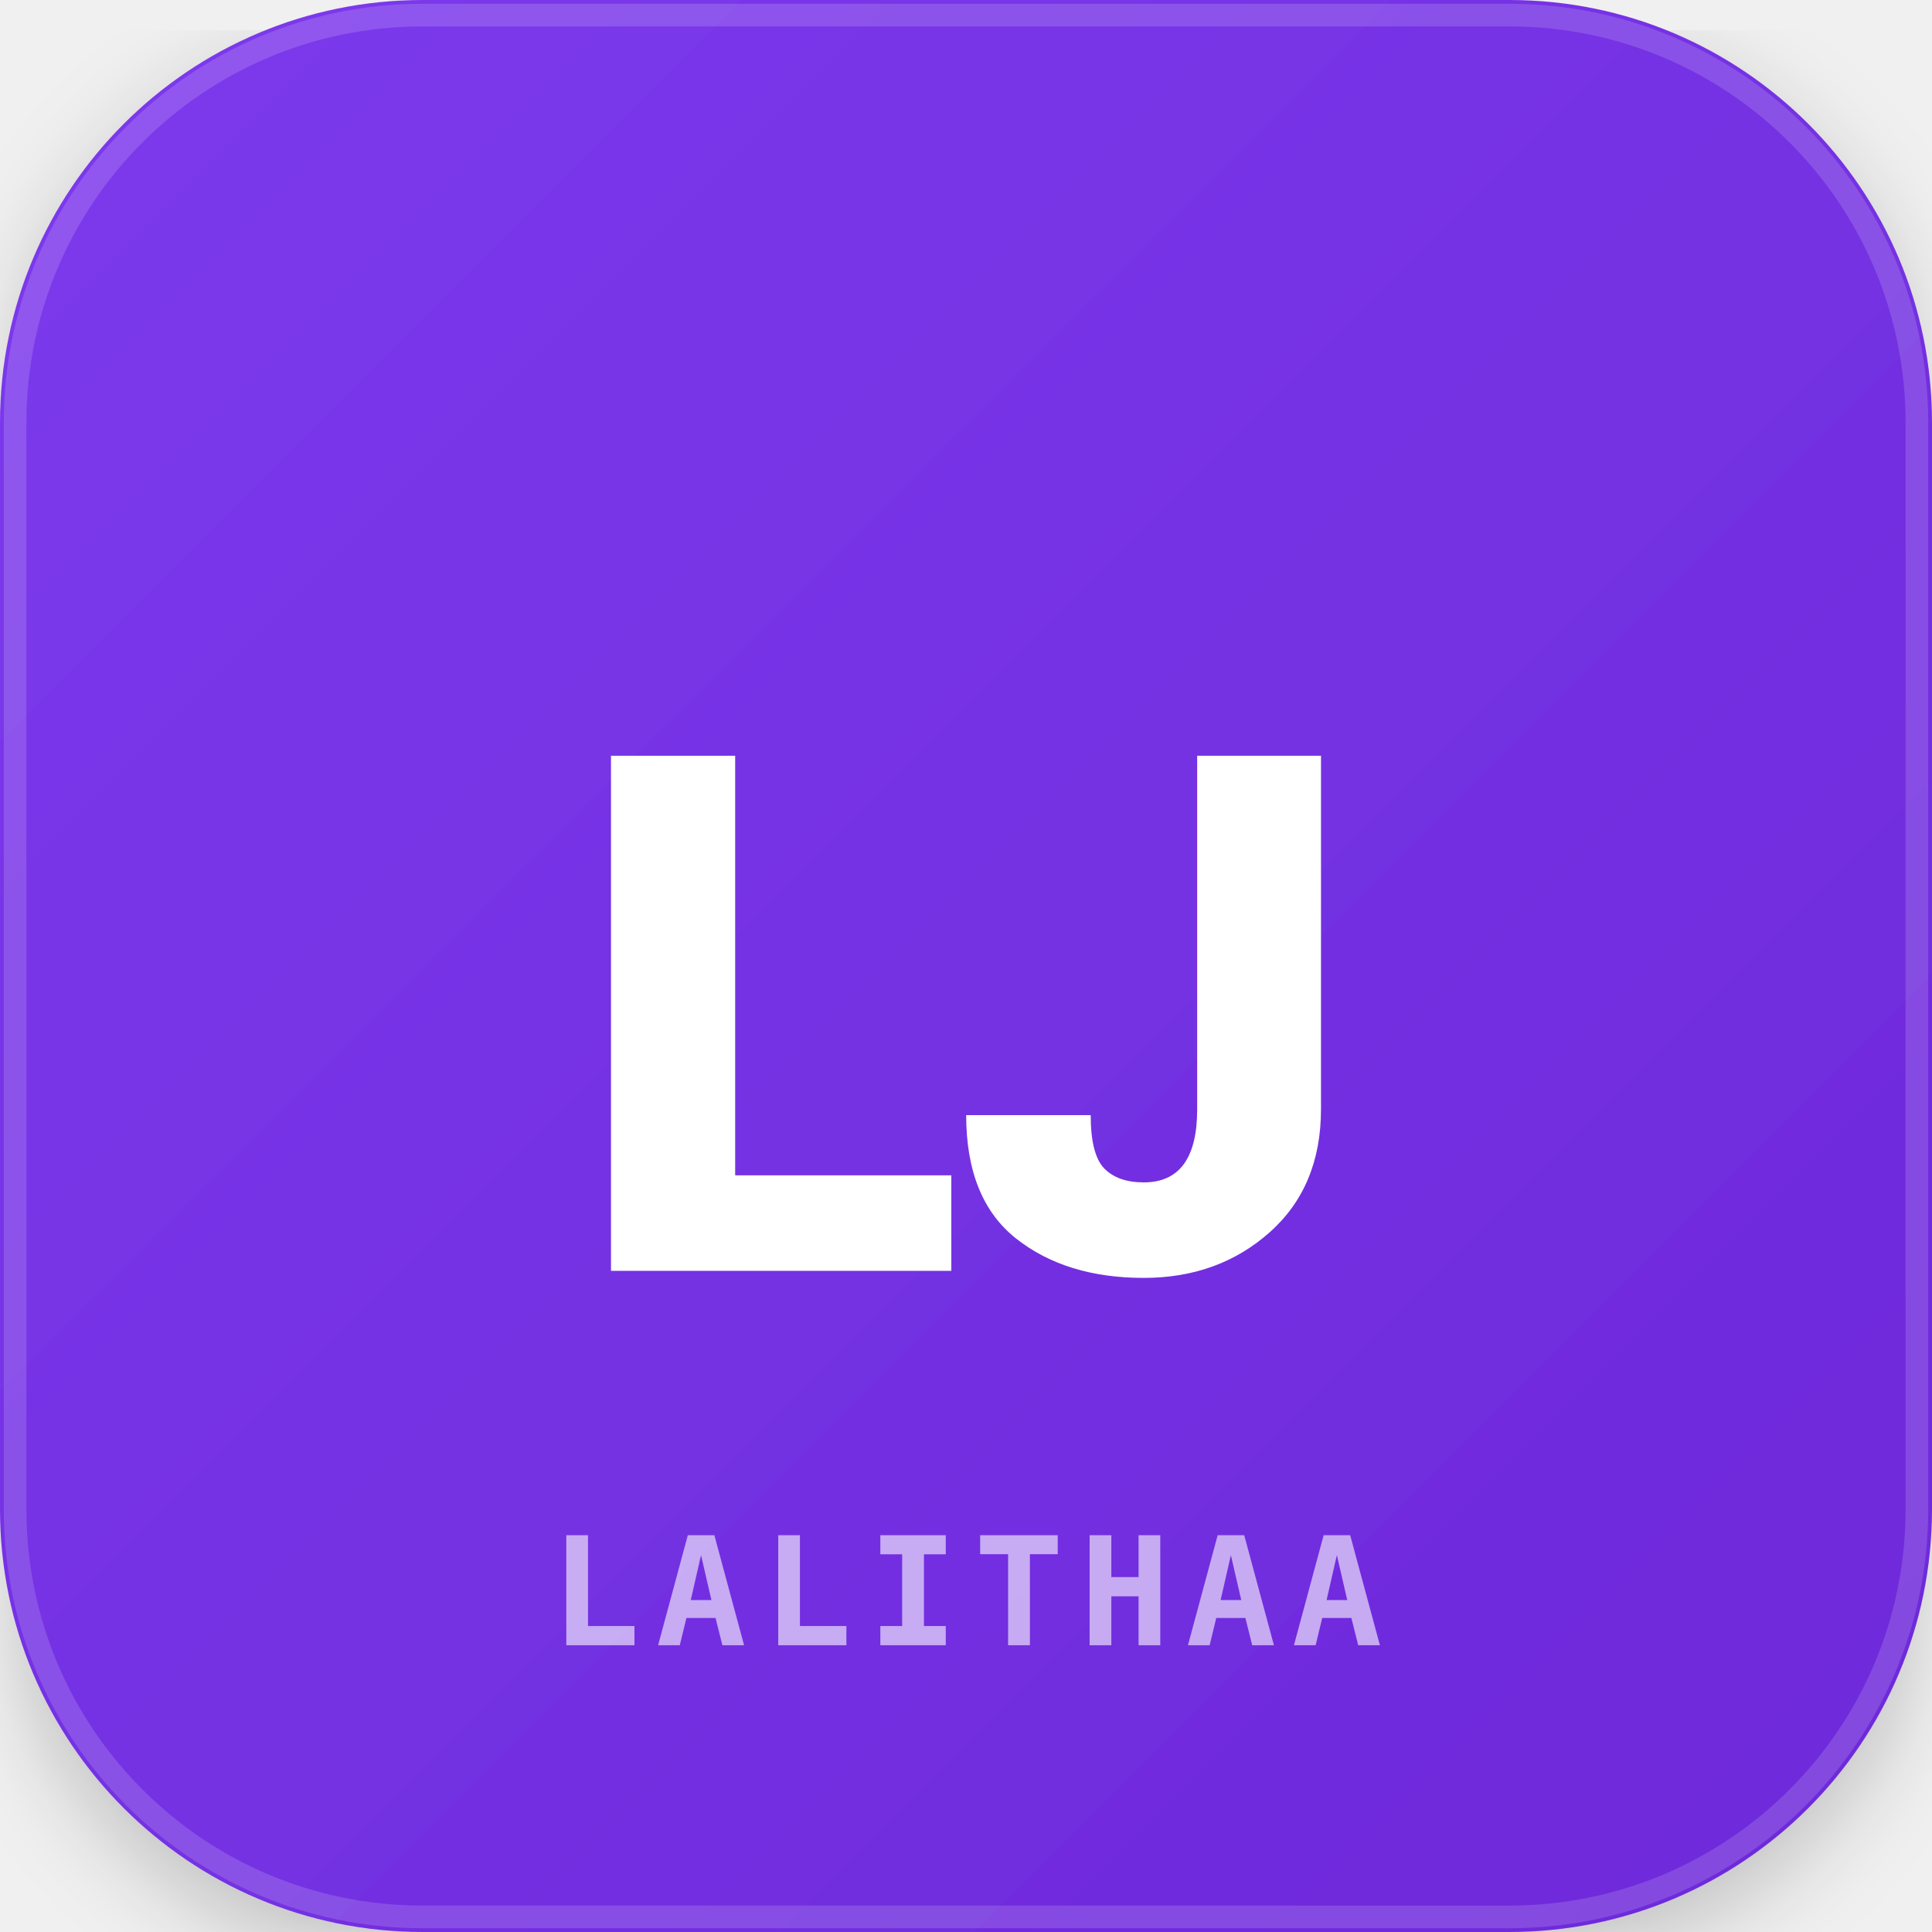
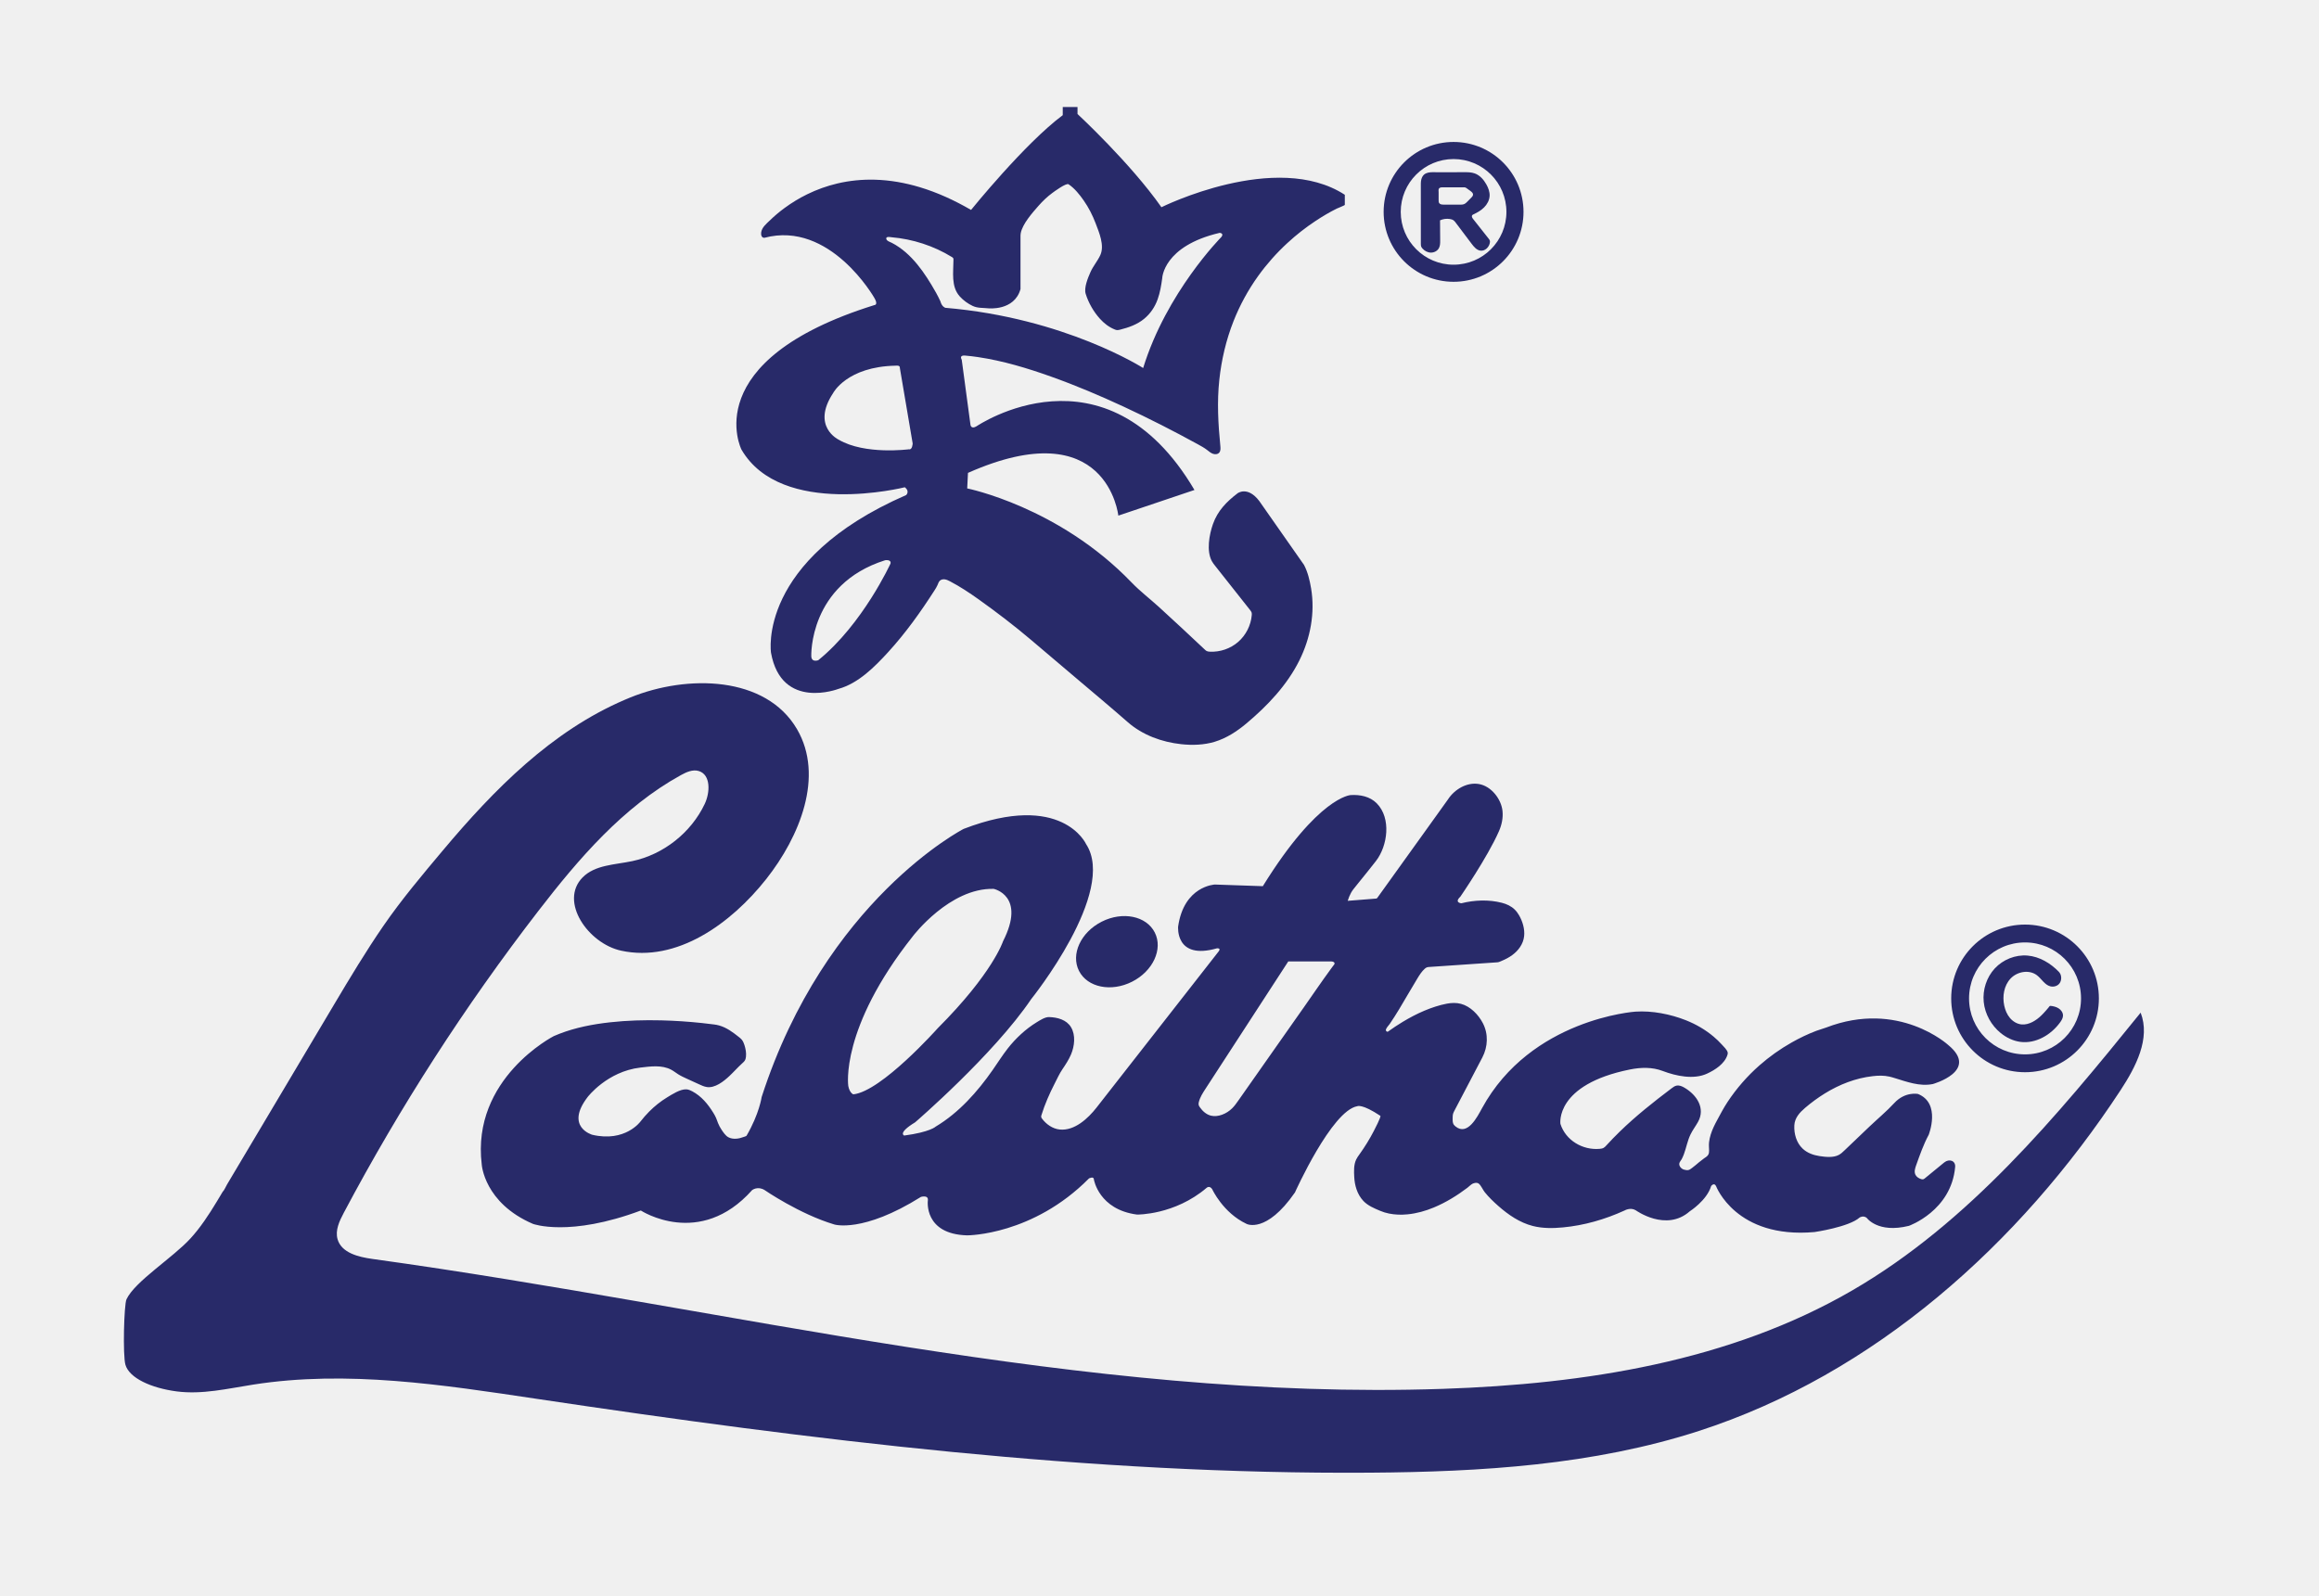
- <svg xmlns="http://www.w3.org/2000/svg" viewBox="0 0 256 256" width="256" height="256">
+ <svg xmlns="http://www.w3.org/2000/svg" id="Layer_2-23e06e" data-name="Layer 2" viewBox="0 0 1016 699.16">
  <defs>
-     <linearGradient id="grad-LALITHAA" x1="0%" y1="0%" x2="100%" y2="100%">
-       <stop offset="0%" stop-color="#7c3aed" />
-       <stop offset="100%" stop-color="#6d28d9" />
-     </linearGradient>
-     <filter id="shadow-LALITHAA" x="-10%" y="-10%" width="120%" height="120%">
-       <feDropShadow dx="0" dy="4" stdDeviation="6" flood-opacity="0.2" />
-     </filter>
+     <style>.cls-1{fill:#282a69}</style>
  </defs>
-   <rect width="256" height="256" rx="56" fill="url(#grad-LALITHAA)" filter="url(#shadow-LALITHAA)" />
-   <rect x="2" y="2" width="252" height="252" rx="54" fill="none" stroke="#ffffff" stroke-width="3" stroke-opacity="0.15" />
-   <text x="128" y="142" font-family="system-ui, -apple-system, BlinkMacSystemFont, 'Segoe UI', Roboto, sans-serif" font-size="96" font-weight="800" letter-spacing="-1.5" fill="#ffffff" text-anchor="middle" dominant-baseline="middle">
-     LJ
-   </text>
-   <text x="128" y="218" font-family="ui-monospace, SFMono-Regular, Menlo, Monaco, Consolas, monospace" font-size="20" font-weight="700" letter-spacing="2" fill="#ffffff" fill-opacity="0.6" text-anchor="middle">
-     LALITHAA
-   </text>
+   <path d="M86.42 539.23c4.18-5.27 7.65-11.1 11.1-16.89.81-.81 1.37-2.3 1.96-3.29.68-1.14 1.36-2.29 2.04-3.43 1.36-2.29 2.72-4.57 4.08-6.86l8.16-13.71c5.44-9.14 10.88-18.29 16.31-27.43 5.44-9.14 10.88-18.29 16.31-27.43 6.95-11.68 13.95-23.36 21.67-34.56 7.93-11.5 16.92-22.16 25.89-32.85 5.67-6.76 11.48-13.4 17.54-19.81s12.26-12.48 18.85-18.23c6.52-5.68 13.37-10.99 20.6-15.74s14.83-8.91 22.77-12.32c.8-.34 1.61-.68 2.41-1.01 25.09-10.2 59.44-9.51 73.08 13.88 11.99 20.57 1.23 47.08-13.54 65.74-15.46 19.54-39.19 36.63-63.54 31.32-14.41-3.14-27.2-21.51-16.9-32.06 5.44-5.57 14.17-5.57 21.79-7.18 13.67-2.89 25.76-12.44 31.75-25.06 2.39-5.04 2.71-12.82-2.62-14.43-2.65-.8-5.43.49-7.85 1.82-25.34 13.96-44.69 36.54-62.37 59.44a928 928 0 0 0-85.29 132.34c-1.91 3.6-3.85 7.68-2.72 11.6 1.72 5.95 9.09 7.77 15.22 8.62 156.27 21.58 311.34 62.26 469 56.94 62.17-2.1 125.78-11.97 179.56-43.24 50.8-29.54 89.22-75.94 126.18-121.62 4.39 11.34-2.11 23.76-8.77 33.93-44.26 67.52-107.94 124.5-184.75 149.37-46.25 14.97-95.49 17.95-144.1 18.29-122.31.85-244.16-14.26-365.12-32.36-41.18-6.16-83.1-12.68-124.23-6.23-11.13 1.74-22.36 4.44-33.52 2.97-11.17-1.47-20.74-5.85-22.42-11.68-1.2-4.15-.62-26.32.46-28.66 3.64-7.83 20.37-18.27 28.05-26.7a66 66 0 0 0 2.97-3.5Z" class="cls-1" />
+   <path d="m851.83 509.4-8.47 6.94c-.24.2-.5.4-.8.47-.29.06-.59 0-.87-.1-1.06-.33-2.09-.98-2.54-1.99-.58-1.28-.11-2.77.36-4.09 1.64-4.57 3.2-9.07 5.5-13.35 0 0 5.49-13.79-4.72-17.88 0 0-5.62-1.15-10.34 3.96-3.38 3.66-7.32 6.93-10.93 10.36-3.64 3.45-7.26 6.91-10.87 10.38-.78.75-1.58 1.51-2.53 2.02-2.45 1.3-5.81.9-8.45.51-2.7-.41-5.39-1.36-7.4-3.27-2.73-2.57-3.82-6.5-3.64-10.17.17-3.31 2.33-5.64 4.72-7.69a70.6 70.6 0 0 1 8.66-6.33c6.38-3.94 13.51-6.73 20.99-7.57 2.41-.28 4.87-.34 7.25.19.78.17 1.55.41 2.31.64 5.42 1.65 10.97 3.79 16.74 2.63 0 0 20.55-5.74 6.77-17.1 0 0-21.66-19.92-53.49-7.66-1.41.54-2.9.9-4.32 1.44-3.74 1.42-7.37 3.16-10.85 5.14-5.02 2.84-9.74 6.2-14.07 10.01a80.3 80.3 0 0 0-13.99 16.06c-1.68 2.55-3.08 5.22-4.53 7.91-1.1 2.03-2.13 4.11-2.82 6.32-.35 1.11-.6 2.25-.73 3.4-.14 1.23 0 2.41.02 3.64.01.64-.07 1.31-.4 1.86-.42.7-1.16 1.1-1.81 1.55-.76.54-1.49 1.11-2.21 1.71-.99.83-1.96 1.69-3 2.45-.49.35-1.03.82-1.62.95-.65.15-1.33-.01-1.97-.18-1.1-.3-2.29-1.52-2.03-2.77.13-.63.73-1.24 1.03-1.8.36-.68.67-1.39.94-2.11 1.08-2.89 1.59-5.98 2.95-8.77.91-1.88 2.2-3.56 3.23-5.39 3.39-6.04-.5-11.86-5.82-15.01-1.07-.64-2.31-1.21-3.54-.96-.83.16-1.53.69-2.21 1.2-7.9 5.97-15.67 12.12-22.77 19.04-1.97 1.92-3.89 3.9-5.74 5.93-.38.41-.75.83-1.23 1.1-.54.3-1.17.39-1.79.44-7.44.65-14.86-3.73-17.15-10.95 0 0-2.55-17.19 30.47-23.83 4.79-.96 9.74-1.11 14.4.67 5.75 2.19 13.52 3.88 19.42 1.13 3.51-1.63 7.62-4.28 8.87-8.15.11-.34.2-.7.14-1.06-.2-1.17-1.86-2.72-2.66-3.6a36.5 36.5 0 0 0-3.53-3.39c-3.6-3.04-7.72-5.42-12.09-7.16-6.81-2.7-14.83-4.28-22.17-3.79 0 0-45.78 3.06-67.23 42.38-2.03 3.72-6.31 12.22-11.58 7.93-.51-.42-.88-.8-1.08-1.46-.19-.66-.19-1.37-.18-2.06.01-.72.01-1.46.23-2.16.13-.42.34-.81.54-1.2 4.08-7.78 8.16-15.57 12.24-23.35 2.45-4.68 2.7-10.3.23-15.03-1.93-3.71-5.45-7.37-9.59-8.47-2-.54-4.13-.46-6.17-.08-3.35.63-6.78 1.79-9.92 3.11-3.25 1.37-6.38 3.03-9.4 4.85-2.23 1.34-4.4 2.79-6.51 4.3-.31.23-.8-.23-.88-.48-.27-.79 1.25-2.27 1.65-2.86 1.46-2.14 2.84-4.33 4.18-6.54 2.72-4.49 5.28-9.06 8.02-13.53.91-1.49 1.86-2.99 3.17-4.15.26-.23.54-.45.87-.58.36-.15.75-.17 1.13-.2l29.86-2.04c.64-.04 1.4-.45 1.98-.69 1.59-.65 3.12-1.47 4.51-2.49 2.67-1.96 4.78-4.82 5.17-8.19.37-3.14-.66-6.6-2.24-9.29-.51-.87-1.11-1.71-1.84-2.42-1.53-1.53-3.57-2.47-5.66-3-5.77-1.48-12.02-1.23-17.75.21 0 0-3.26-.24-.45-2.88 0 0 11.94-17.33 16.92-28.7 1.22-2.79 1.88-5.86 1.55-8.92-.57-5.24-4.95-10.82-10.29-11.75s-10.77 2.37-13.61 6.76c-1.09 1.53-2.19 3.05-3.28 4.58-2.61 3.63-5.22 7.27-7.82 10.9-3.1 4.31-6.2 8.63-9.29 12.94-3.49 4.87-6.99 9.73-10.48 14.6-.09.13-.2.27-.34.35-.12.05-.24.06-.36.07-4.11.33-8.23.66-12.34.98-.03 0 .58-1.68.64-1.81.51-1.19 1.03-2.23 1.83-3.25.57-.73 1.16-1.45 1.74-2.18 1.59-1.97 3.18-3.94 4.76-5.91 1.15-1.43 2.29-2.86 3.41-4.31 5.12-6.63 6.78-18.73.36-25.25-3-3.05-7.33-3.89-11.46-3.63 0 0-14.13.6-38.47 39.92l-21.02-.72s-13.53.55-16.09 18.42c0 0-1.36 14.81 17.02 9.53 0 0 1.92-.21.75 1.34 0 0-53.48 68.4-53.51 68.45-3.71 4.74-9.63 10.28-16.12 9.62-3.12-.32-5.9-2.28-7.75-4.74-.17-.22-.33-.47-.38-.75-.05-.29.04-.6.13-.88 1.48-4.75 3.48-9.32 5.75-13.73 1.07-2.09 2.09-4.36 3.4-6.29 1.41-2.08 2.8-4.19 3.79-6.52 1.52-3.61 2.11-8.4 0-11.92-1.98-3.31-5.96-4.33-9.59-4.45-1.8-.06-4.03 1.4-5.46 2.28-4.78 2.91-9.2 7.04-12.64 11.43-2.38 3.04-4.43 6.31-6.64 9.48-6.67 9.57-14.86 18.77-24.96 24.81 0 0-2.38 2.38-13.79 3.92 0 0-3.06-1.03 4.77-5.79 0 0 34.3-29.53 50.89-54.04 0 0 37.79-46.98 24-67.92 0 0-10.47-23.23-53.62-6.64 0 0-60.59 31.07-88.51 117.53 0 0-1.04 7.39-6.59 16.9-.16.27-1.05.49-1.32.59-1.01.38-2.07.66-3.15.75-1.21.09-2.53-.07-3.6-.68-1.16-.66-2.15-2.11-2.88-3.21-.63-.93-1.16-1.94-1.58-2.98-.3-.76-.54-1.54-.87-2.29-.34-.78-.77-1.51-1.22-2.24-2.35-3.81-5.18-7.23-9.19-9.37-.81-.43-1.68-.82-2.59-.86-2.69-.13-6.25 2.2-8.48 3.56-2.84 1.73-5.45 3.83-7.8 6.19a48 48 0 0 0-3.83 4.37s-6.64 9.19-21.11 5.79c0 0-12.08-3.41-2.04-16.52 0 0 8.51-11.23 23.15-12.93 4.41-.51 9.44-1.25 13.53.97 1.04.56 1.97 1.31 2.98 1.95 1.22.78 2.55 1.38 3.88 1.99 1.78.81 3.56 1.63 5.34 2.44 1.06.49 2.13.98 3.28 1.17 3.61.62 7.54-2.53 9.97-4.82 1.91-1.79 3.64-3.78 5.59-5.54.44-.4.91-.81 1.21-1.33.28-.48.39-1.04.45-1.59.19-1.71-.14-3.43-.65-5.07-.28-.85-.61-1.7-1.18-2.39-.36-.44-.8-.79-1.24-1.14-2.68-2.14-5.4-4.16-8.64-5.08-.73-.21-1.48-.36-2.27-.45-1.8-.19-3.6-.45-5.4-.64a221 221 0 0 0-17.64-1.16c-7.5-.18-15.02.02-22.48.85-7.54.83-15.09 2.28-22.19 5.02-.84.32-1.68.67-2.5 1.03 0 0-36.17 18.47-31.57 56.26 0 0 1.02 16.85 22.46 26.04 0 0 15.83 5.87 47.24-5.87 0 0 25.78 16.85 48.76-8.94 0 0 2.43-1.91 5.49 0 0 0 15.19 10.47 30.51 15.06 0 0 12.43 3.92 37.96-12.08 0 0 3.47-1.06 3.02 1.68 0 0-1.83 14.66 17.24 15.17.41 0 28.77-.09 53.36-24.94 0 0 2.17-1.14 2.17.52 0 0 2.17 13.14 18.89 15.31 0 0 16.47.26 30.51-11.74 0 0 1.28-1.15 2.43.64 0 0 4.72 10.34 15.06 15.19 0 0 8.56 4.47 21.19-13.79 0 0 16.09-35.87 27.32-37.79 0 0 2.05-1.14 10.09 4.22.45.3-2.58 6.1-2.85 6.62a83 83 0 0 1-6.27 10.21c-.53.75-1.09 1.5-1.48 2.33-1.09 2.3-.98 5.16-.84 7.65.09 1.84.41 3.68 1.01 5.42.64 1.87 1.63 3.63 2.99 5.07 1.97 2.08 4.7 3.21 7.29 4.3 1.27.54 2.53.94 3.87 1.21 2.69.55 5.45.63 8.18.36 3.97-.38 7.86-1.48 11.54-3.01 5.26-2.18 10.15-5.21 14.69-8.63.72-.55 1.49-1.38 2.29-1.79 0 0 1.71-.85 2.73 0 1 .84 1.75 2.68 2.58 3.71 1.78 2.22 3.83 4.18 5.96 6.06 4.39 3.87 9.37 7.29 15.1 8.76 4.28 1.09 8.77 1.05 13.17.63 9.39-.88 18.45-3.51 27.02-7.41 0 0 2.55-1.53 4.93-.09 0 0 13.28 9.62 23.66.43 0 0 7.49-4.77 9.36-11.07 0 0 1.28-1.7 2.13 0 0 0 8.68 23.24 43.15 20.17 0 0 15.06-2.17 19.79-6.38 0 0 1.53-1.02 3.06.13 0 0 4.81 6.93 18.51 3.53 0 0 18.55-6.55 20.26-25.79.25-2.82-2.66-3.72-4.76-2Zm-480.18-33.49s-3.83-25.1 28.34-65.7c0 0 16.09-21.19 35.36-20.68 0 0 14.3 2.94 4.09 22.98 0 0-4.47 13.96-28.64 38.13 0 0-24.6 27.66-36.94 28.93 0 0-1.61-.51-2.21-3.66m212.47-52.7c-.35.47-.7.94-1.05 1.42-4.11 5.61-8.02 11.39-12.02 17.08-.11.15-.21.29-.31.44l-3.36 4.77c-8.29 11.79-16.58 23.58-24.85 35.38-.82 1.17-1.65 2.35-2.67 3.36-1.26 1.26-2.8 2.24-4.47 2.85-1.56.56-3.27.81-4.88.4-1.99-.5-3.62-1.96-4.8-3.64-.26-.37-.51-.77-.57-1.22-.06-.36.01-.72.09-1.07.51-2.13 1.73-4 2.92-5.84 9.18-14.1 18.34-28.22 27.51-42.34 2.92-4.49 5.84-8.99 8.76-13.48 6.25 0 12.5 0 18.76.01.55 0 1.51.16 1.52.88 0 .39-.36.71-.58 1m52.72-361c-16.92 0-30.64 13.72-30.64 30.64s13.72 30.64 30.64 30.64 30.64-13.72 30.64-30.64-13.72-30.64-30.64-30.64m0 53.79c-12.78 0-23.15-10.37-23.15-23.15s10.37-23.15 23.15-23.15 23.15 10.37 23.15 23.15S649.63 116 636.84 116m250.37 289.18c-17.87 0-32.35 14.48-32.35 32.35s14.48 32.35 32.35 32.35 32.35-14.48 32.35-32.35-14.49-32.35-32.35-32.35m0 56.88c-13.55 0-24.53-10.98-24.53-24.53S873.66 413 887.21 413s24.53 10.98 24.53 24.53-10.99 24.53-24.53 24.53" class="cls-1" />
+   <path d="M652.73 105.46c-.08-.31-.28-.56-.47-.81-2.29-2.89-4.57-5.78-6.85-8.67-.38-.47-.77-1.14-.42-1.64.15-.21.39-.33.62-.43 1.7-.79 3.34-1.74 4.65-3.07 1.31-1.34 2.26-3.08 2.37-4.95.1-1.77-.55-3.5-1.41-5.05-1.17-2.1-2.86-4.04-5.12-4.85-1.5-.54-3.12-.54-4.71-.53l-11.15.03c-3.03 0-6.51-.61-7.52 3.08-.07.25-.12.5-.15.76-.08.57-.08 1.16-.08 1.74.01 8.59.01 17.18.01 25.76 0 .39.01.78.13 1.15.11.34.33.65.57.92.94 1.07 2.3 1.79 3.72 1.8s2.86-.75 3.52-2c.53-1.01.54-2.21.53-3.35l-.06-8.8c1.35-.61 2.87-.81 4.33-.57.57.09 1.14.25 1.6.59.38.27.66.65.94 1.02 2.32 3.08 4.64 6.15 6.96 9.23 1 1.33 2.17 2.76 3.82 3.01 2.07.31 4.02-1.62 4.21-3.71.02-.22.02-.45-.04-.66m-8.15-18.83c-.54.54-1.07 1.09-1.61 1.64-.45.46-.92.92-1.51 1.17s-1.25.25-1.9.25c-2.36-.01-4.72-.01-7.08-.02-.7 0-1.52-.06-1.92-.64-.26-.36-.27-.85-.27-1.3v-3.38c0-.34-.06-.72-.04-1.08.02-.37.13-.7.5-.93.43-.25.95-.26 1.45-.26h9.03c.23 0 .47 0 .69.06.3.09.57.28.82.47.51.37 1.02.75 1.53 1.12.52.38 1.09.86 1.1 1.5.01.55-.4 1.01-.79 1.4m258.07 340.16c-.16-.34-.37-.65-.62-.91-3.66-3.78-8.47-6.67-13.72-7.12-5.3-.45-10.73 1.73-14.35 5.63s-5.39 9.41-4.85 14.7c.53 5.29 3.33 10.29 7.46 13.64 2.47 1.99 5.43 3.43 8.57 3.85 6.75.9 13.47-3.06 17.45-8.57.63-.87 1.23-1.85 1.25-2.93.03-1.32-.85-2.53-1.97-3.22-1.05-.65-2.31-.94-3.52-1.06-.39-.04-.71.56-.92.82-.33.4-.67.79-1.01 1.18-.68.78-1.38 1.54-2.13 2.26-.56.53-1.15 1.04-1.77 1.51-.67.5-1.37.94-2.11 1.32-1.45.73-3.08 1.2-4.7 1.05-1.99-.18-3.83-1.31-5.12-2.84s-2.07-3.44-2.49-5.4c-.89-4.14-.12-8.81 2.79-11.89s8.13-4 11.51-1.44c2.05 1.55 3.37 4.2 5.86 4.86 1.28.34 2.74.02 3.7-.89 1.17-1.11 1.39-3.09.71-4.54Z" class="cls-1" />
+   <ellipse cx="489.34" cy="417.02" class="cls-1" rx="18.61" ry="14.74" transform="rotate(-26.86 489.418 417.058)" />
+   <path d="M508.84 90.81c-13.61-19.41-36.76-40.85-36.76-40.85v-3.07h-6.47v3.58C448.93 62.89 425.44 92 425.44 92c-7.12-4.14-14.65-7.62-22.54-9.99-6.35-1.9-12.93-3.08-19.56-3.26-5.53-.15-11.08.38-16.46 1.65a63.2 63.2 0 0 0-13.26 4.75 65 65 0 0 0-9.94 6.04 62 62 0 0 0-6.52 5.52c-1.5 1.46-3.36 2.94-3.67 5.15-.14.99.12 2.42 1.41 2.35 28.85-7.66 48.17 26.34 48.17 26.34 1.87 3.15 0 3.15 0 3.15-77.96 24.34-58.22 63.32-58.22 63.32 17.53 30.13 71.58 16.51 71.58 16.51 2.3 1.79.59 3.41.59 3.41-65.53 28.59-59.23 69.1-59.23 69.1 4.59 25.53 29.62 15.83 29.62 15.83 8.67-2.41 15.84-9.67 21.73-16.11 7.6-8.31 14.19-17.54 20.27-27.01.49-.76.98-1.54 1.34-2.38.29-.68.51-1.42 1.05-1.92.58-.53 1.43-.67 2.21-.55.77.13 1.48.48 2.18.84 4.39 2.29 8.52 5.03 12.55 7.9 7.91 5.65 15.68 11.58 23.09 17.87 6.56 5.57 13.13 11.14 19.69 16.7 7.54 6.4 15.16 12.75 22.58 19.26 6.48 5.68 14.96 8.75 23.46 9.66 4.91.52 9.95.36 14.68-1.08 5.16-1.57 9.77-4.6 13.89-8.06 9.2-7.73 17.75-16.73 23.15-27.58 4.84-9.73 6.93-20.79 5.14-31.56-.58-3.46-1.45-7.15-3.1-10.28l-19.66-28.08c-5.11-6.64-9.45-3.32-9.45-3.32-4.81 3.68-8.73 7.65-10.79 13.49-1.64 4.64-2.92 11.8-.47 16.28.42.76.96 1.44 1.5 2.12 5.08 6.43 10.17 12.86 15.25 19.29.27.35.55.7.67 1.12.1.36.08.74.05 1.11-.38 4.48-2.56 8.77-5.94 11.72-3.39 2.95-7.95 4.52-12.43 4.28-.47-.02-.95-.07-1.38-.28-.32-.17-.6-.42-.86-.67-6.69-6.26-13.34-12.55-20.12-18.69-3.92-3.56-8.27-6.89-11.94-10.71-31.92-33.19-72-41.19-72-41.19l.34-6.81c61.1-27.06 65.87 18.73 65.87 18.73l33.36-11.24c-39.15-66.38-95.49-27.91-95.49-27.91-2.38 1.44-2.64-.6-2.64-.6l-3.83-28.51c-1.27-2.3 1.54-1.87 1.54-1.87 1.85.15 3.7.38 5.54.65 10.95 1.62 21.65 4.85 32.05 8.56 10.82 3.85 21.41 8.35 31.83 13.18 11.05 5.13 21.91 10.67 32.58 16.53 1.34.73 2.67 1.47 3.88 2.39.81.61 1.58 1.31 2.52 1.68.95.37 2.15.33 2.83-.42.69-.75.63-1.9.53-2.91-.96-9.73-1.5-19.31-.45-29.06.94-8.79 2.98-17.46 6.22-25.69a91.7 91.7 0 0 1 10.8-19.8 94.6 94.6 0 0 1 12.82-14.45 97 97 0 0 1 12.3-9.65c2.97-1.97 6.04-3.79 9.23-5.39.25-.12 3.61-1.46 3.61-1.66v-4.43c-30.12-19.57-80.34 5.45-80.34 5.45ZM390.16 246.94s-12.13 26.55-31.66 42.38c0 0-2.98 1.15-3.06-1.79 0 0-1.15-31.4 32.3-42 0 0 2.8-.51 2.42 1.41m8.04-50.05s-19.27 2.56-30.76-4.21c0 0-12.13-5.74-2.43-20.43 0 0 6-11.61 27.45-12 0 0 1.96-.34 1.79 1.03l5.61 33.06s-.12 2.94-1.66 2.55m136.86-92.98s-24 24.17-34.22 57.37c0 0-34.21-21.96-86.64-26.39 0 0-1.53-.34-2.21-2.89-1.13-2.46-2.48-4.84-3.88-7.15-2.49-4.13-5.28-8.22-8.65-11.73-1.71-1.79-3.58-3.43-5.62-4.83-1.02-.7-2.08-1.36-3.19-1.91-.78-.38-2.27-.79-2.37-1.83v-.11c.07-.88 1.72-.55 2.25-.48 9.34.79 18.59 3.79 26.54 8.69.22.14.46.29.57.52.09.19.09.4.09.61 0 5.45-1.17 11.76 2.77 16.13 1.54 1.71 3.57 3.19 5.66 4.16 2.23 1.04 4.41.78 6.77 1.04 0 0 11.49 1.27 14.17-8.43v-22.83c0-.54 0-1.1.1-1.64.76-4.1 5.16-9.02 7.83-12.06 1.81-2.05 3.79-3.95 5.99-5.57.88-.65 6.11-4.51 7.15-3.82 2.65 1.78 4.83 4.53 6.63 7.11 2.14 3.06 3.85 6.41 5.18 9.9 1.55 4.05 4.03 9.81 2.09 14.02-1.22 2.65-3.15 4.8-4.34 7.51-1.06 2.41-2.9 6.78-2.07 9.46 1.23 3.96 3.47 7.86 6.23 10.92 1.81 2.01 3.99 3.7 6.52 4.71.3.12.6.23.92.26.46.05.91-.06 1.36-.17 3.8-.95 7.54-2.26 10.6-4.78 2.71-2.24 4.68-5.16 5.87-8.46 1.09-2.99 1.59-6.14 2.03-9.28 0 0 .34-14.13 25.19-19.92 0 0 2.05.17.69 1.87Z" class="cls-1" />
</svg>
